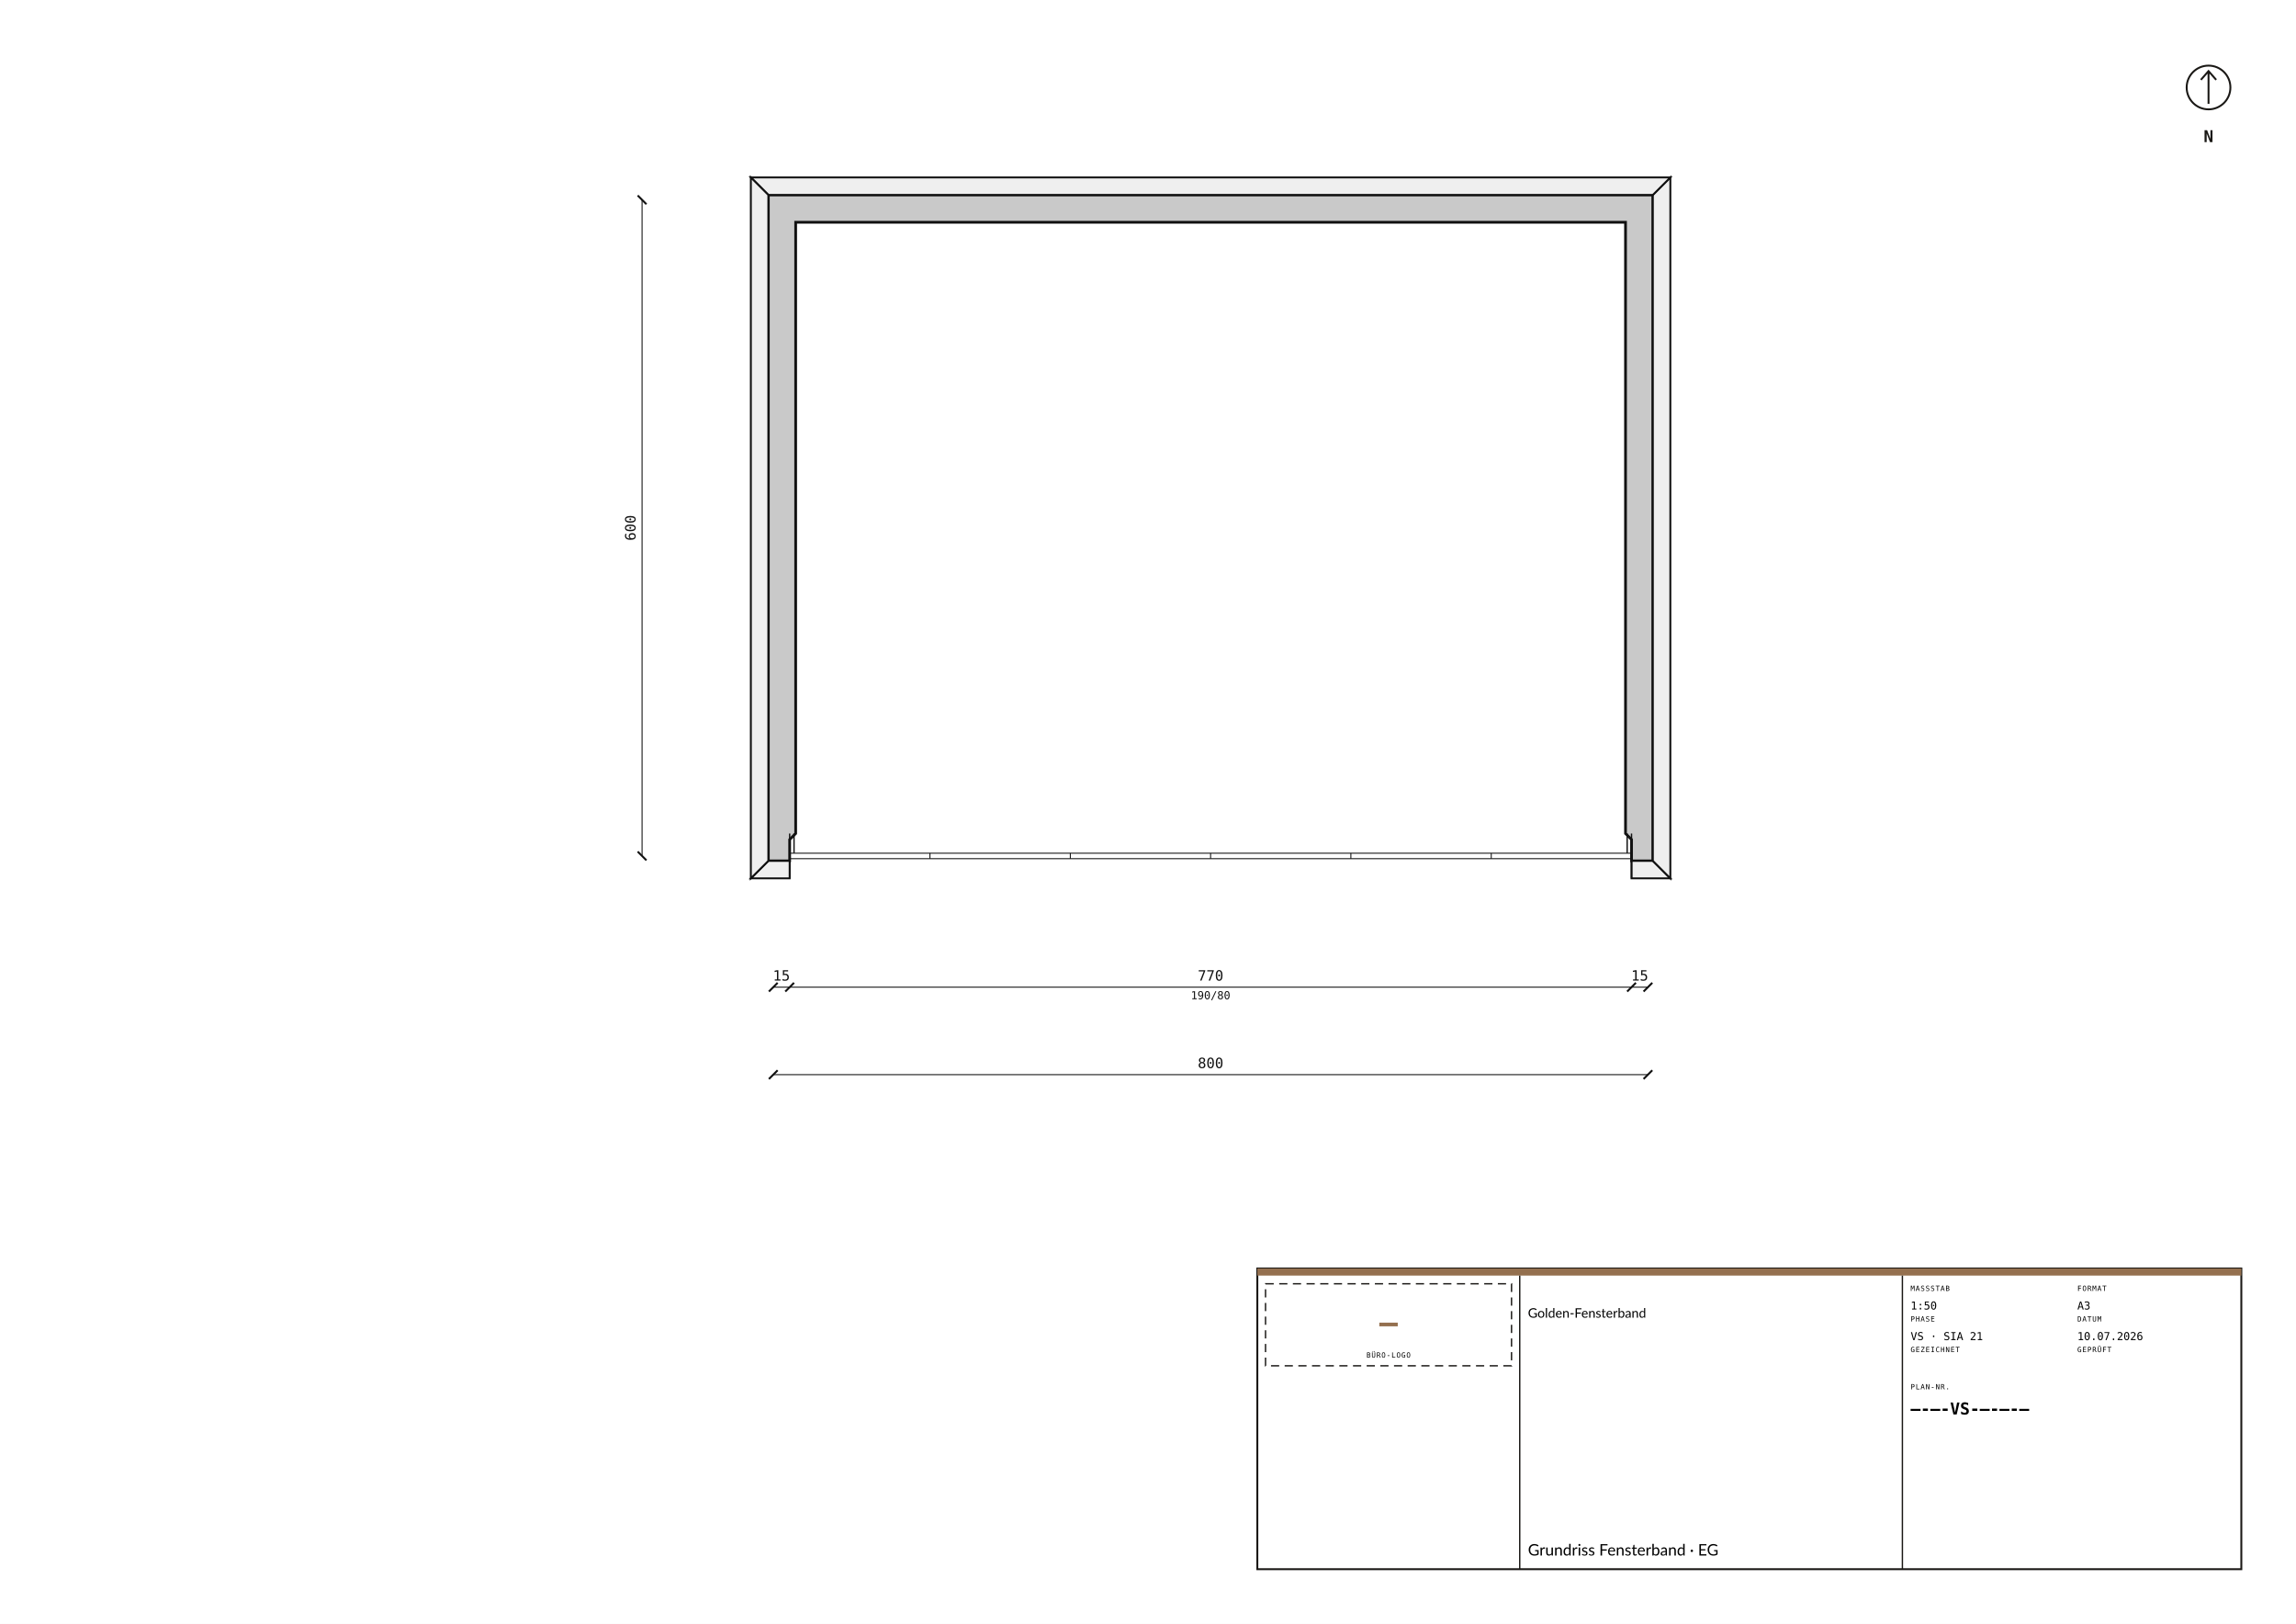
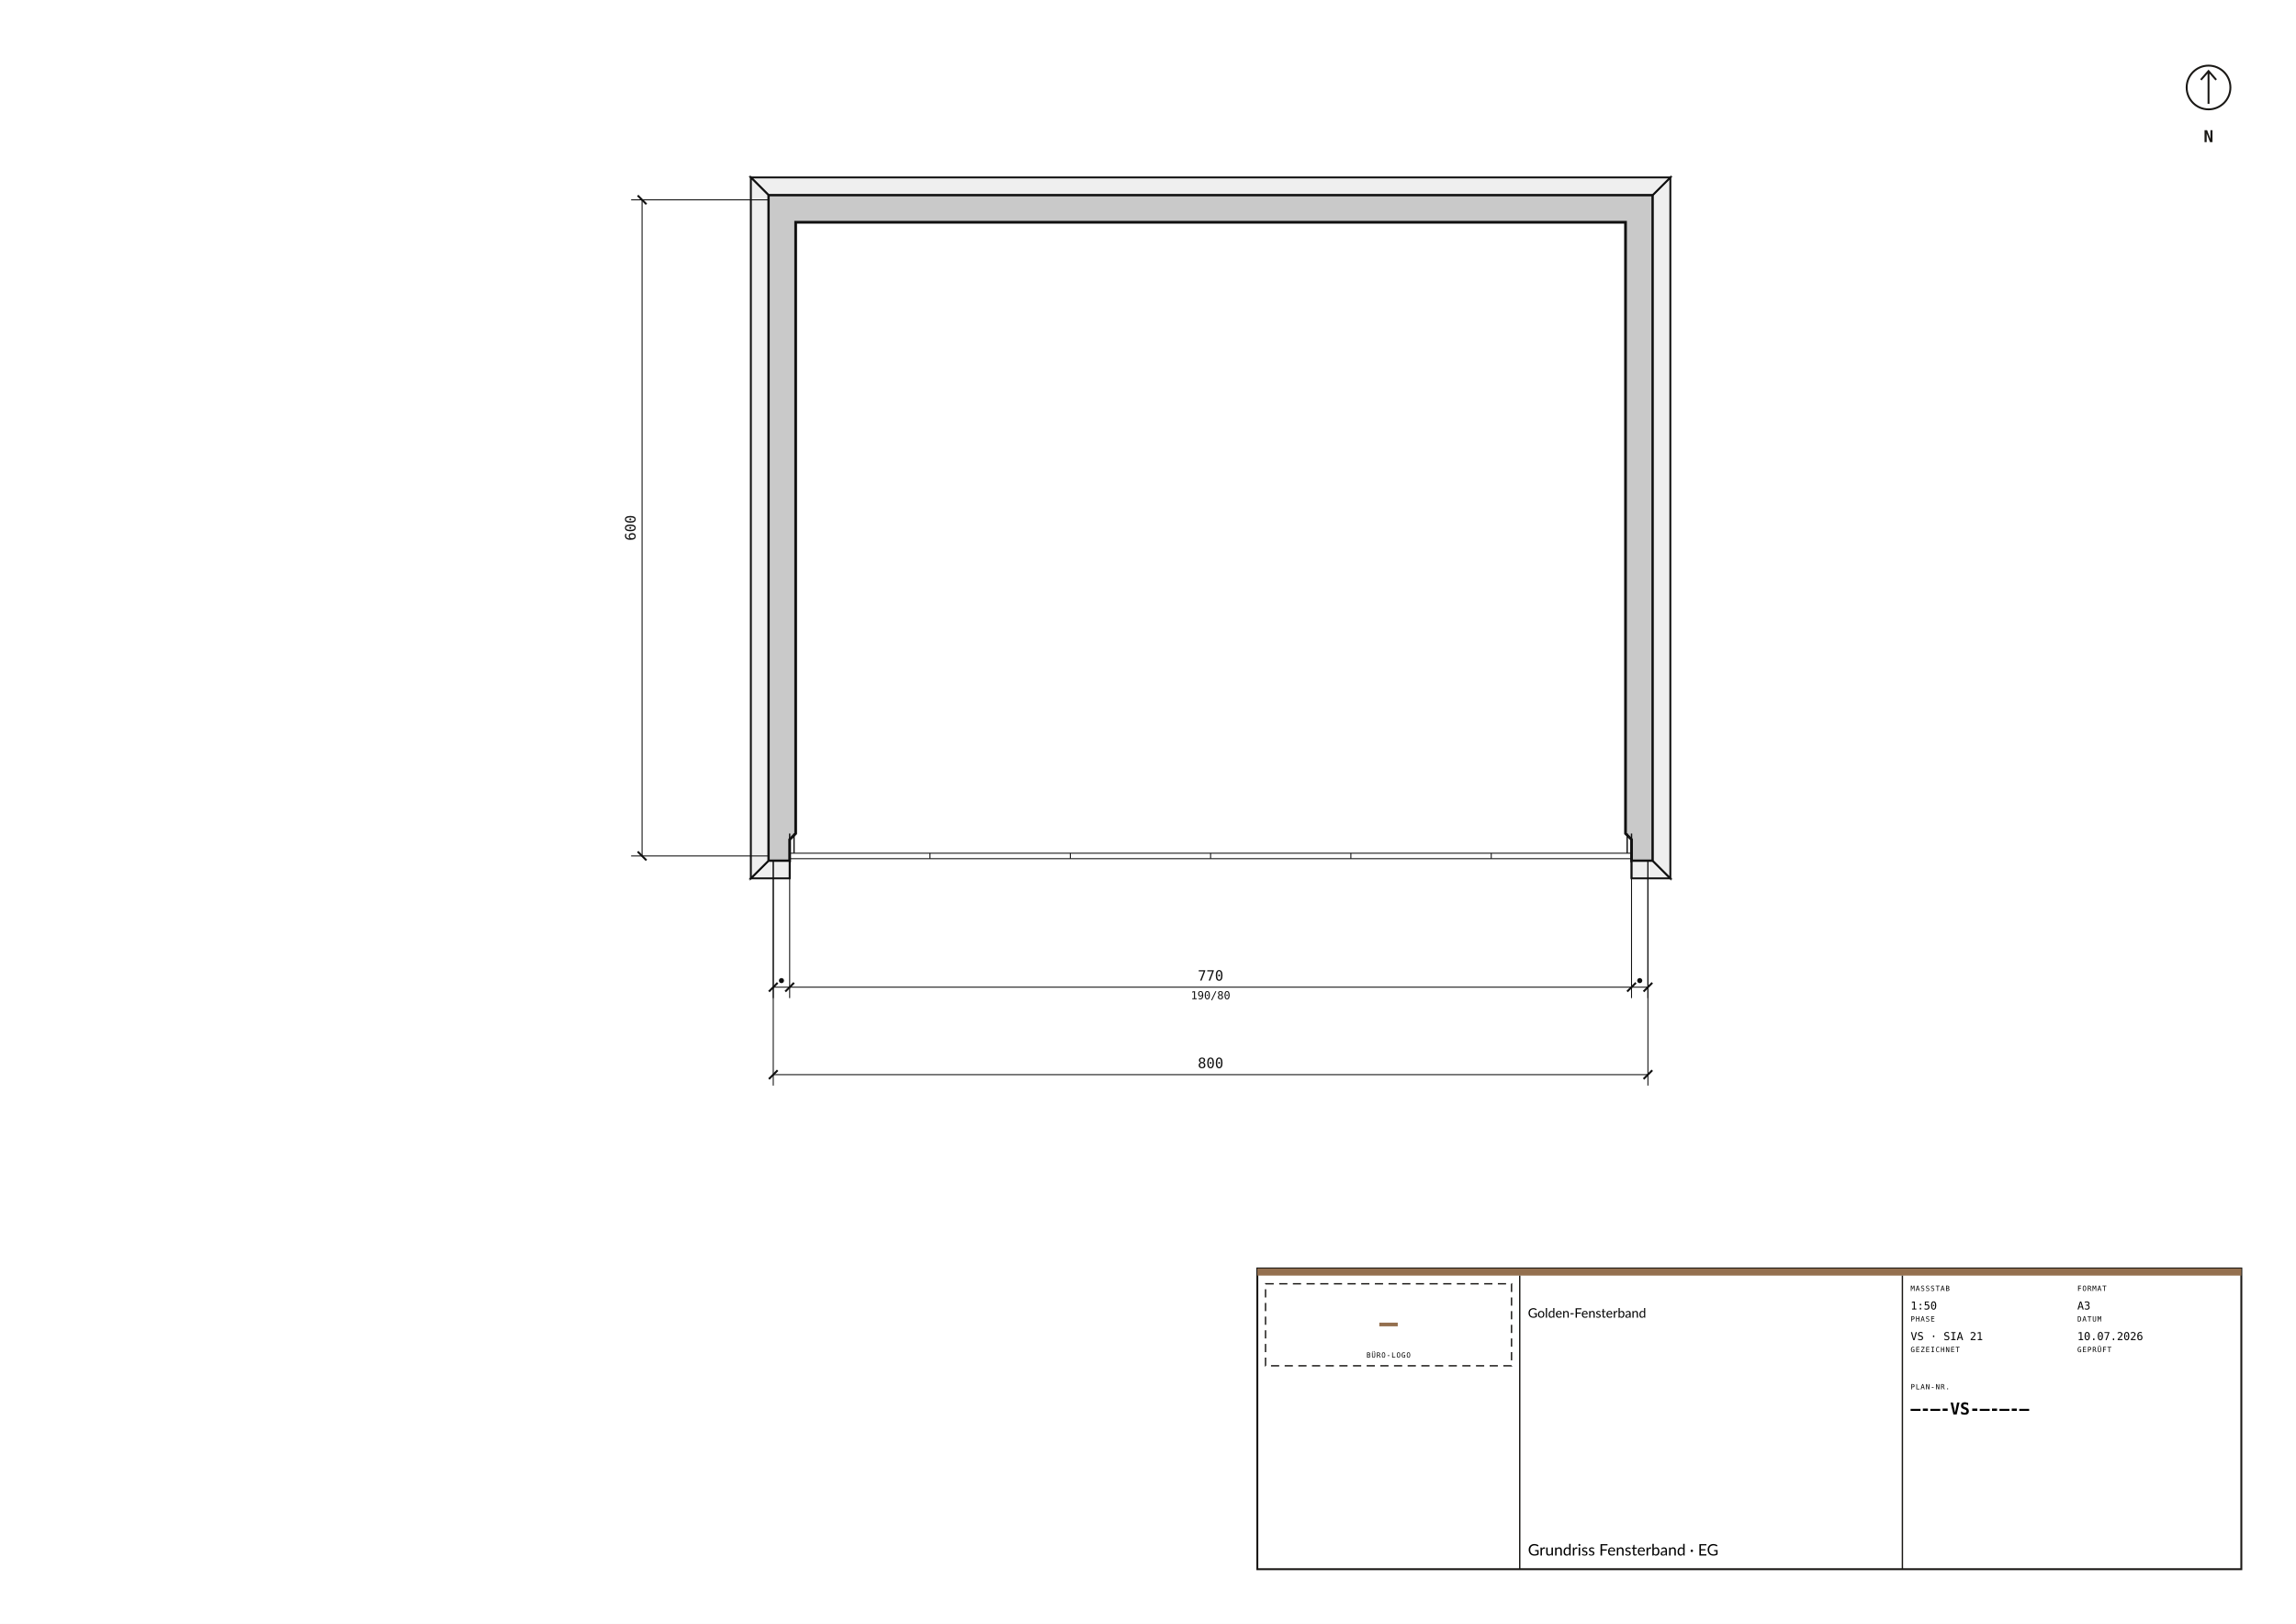
<svg xmlns="http://www.w3.org/2000/svg" width="420mm" height="297mm" viewBox="0 0 420 297" font-family="Helvetica, Arial, sans-serif">
  <rect width="420" height="297" fill="white" />
  <g transform="translate(141.45, 156.55) scale(0.02)">
    <path d="M 150 -150 L 205 -205 L 205 -5795 L 7795 -5795 L 7795 -205 L 7850 -150 L 7850 45 L 8045 45 L 8045 -6045 L -45 -6045 L -45 45 L 150 45 Z" fill-rule="evenodd" fill="#c9c9c9" stroke="#111" stroke-width="25" />
    <path d="M 8205 205 L 8045 45 L 7850 45 L 7850 205 Z M 150 205 L 150 45 L -45 45 L -205 205 Z" fill-rule="evenodd" fill="#efefef" stroke="#111" stroke-width="17.5" />
    <path d="M 8045 45 L 8045 -6045 L 8205 -6205 L 8205 205 Z" fill-rule="evenodd" fill="#efefef" stroke="#111" stroke-width="17.5" />
    <path d="M 8045 -6045 L -45 -6045 L -205 -6205 L 8205 -6205 Z" fill-rule="evenodd" fill="#efefef" stroke="#111" stroke-width="17.5" />
    <path d="M -45 -6045 L -45 45 L -205 205 L -205 -6205 Z" fill-rule="evenodd" fill="#efefef" stroke="#111" stroke-width="17.5" />
    <line x1="150" y1="-205" x2="150" y2="205" stroke="#111" stroke-width="12.5" />
    <line x1="7850" y1="-205" x2="7850" y2="205" stroke="#111" stroke-width="12.5" />
    <line x1="150" y1="25" x2="7850" y2="25" stroke="#111" stroke-width="9" />
    <line x1="150" y1="-25" x2="7850" y2="-25" stroke="#111" stroke-width="9" />
    <line x1="190" y1="-205" x2="190" y2="-25" stroke="#111" stroke-width="12.5" />
    <line x1="7810" y1="-205" x2="7810" y2="-25" stroke="#111" stroke-width="12.5" />
    <line x1="1433" y1="25" x2="1433" y2="-25" stroke="#111" stroke-width="9" />
    <line x1="2717" y1="25" x2="2717" y2="-25" stroke="#111" stroke-width="9" />
    <line x1="4000" y1="25" x2="4000" y2="-25" stroke="#111" stroke-width="9" />
    <line x1="5283" y1="25" x2="5283" y2="-25" stroke="#111" stroke-width="9" />
    <line x1="6567" y1="25" x2="6567" y2="-25" stroke="#111" stroke-width="9" />
    <g stroke="#111" fill="#111">
      <line x1="0" y1="1200" x2="8000" y2="1200" stroke-width="9" />
+       <line x1="0" y1="50" x2="0" y2="1300" stroke-width="9" />
+       <line x1="150" y1="50" x2="150" y2="1300" stroke-width="9" />
+       <line x1="7850" y1="50" x2="7850" y2="1300" stroke-width="9" />
+       <line x1="8000" y1="50" x2="8000" y2="1300" stroke-width="9" />
      <line x1="-40" y1="1240" x2="40" y2="1160" stroke-width="18" />
      <line x1="110" y1="1240" x2="190" y2="1160" stroke-width="18" />
      <line x1="7810" y1="1240" x2="7890" y2="1160" stroke-width="18" />
      <line x1="7960" y1="1240" x2="8040" y2="1160" stroke-width="18" />
-       <text x="75" y="1140" text-anchor="middle" font-size="130" font-family="'IBM Plex Mono', ui-monospace, monospace" stroke="none">15</text>
+       <circle cx="75" cy="1140" r="23.400" stroke="none" />
      <text x="4000" y="1140" text-anchor="middle" font-size="130" font-family="'IBM Plex Mono', ui-monospace, monospace" stroke="none">770</text>
      <text x="4000" y="1310" text-anchor="middle" font-size="100" font-family="'IBM Plex Mono', ui-monospace, monospace" stroke="none">190/80</text>
-       <text x="7925" y="1140" text-anchor="middle" font-size="130" font-family="'IBM Plex Mono', ui-monospace, monospace" stroke="none">15</text>
+       <circle cx="7925" cy="1140" r="23.400" stroke="none" />
    </g>
    <g stroke="#111" fill="#111">
      <line x1="0" y1="2000" x2="8000" y2="2000" stroke-width="9" />
+       <line x1="0" y1="50" x2="0" y2="2100" stroke-width="9" />
+       <line x1="8000" y1="50" x2="8000" y2="2100" stroke-width="9" />
      <line x1="-40" y1="2040" x2="40" y2="1960" stroke-width="18" />
      <line x1="7960" y1="2040" x2="8040" y2="1960" stroke-width="18" />
      <text x="4000" y="1940" text-anchor="middle" font-size="130" font-family="'IBM Plex Mono', ui-monospace, monospace" stroke="none">800</text>
    </g>
    <g stroke="#111" fill="#111">
      <line x1="-1200" y1="0" x2="-1200" y2="-6000" stroke-width="9" />
+       <line x1="-50" y1="0" x2="-1300" y2="0" stroke-width="9" />
+       <line x1="-50" y1="-6000" x2="-1300" y2="-6000" stroke-width="9" />
      <line x1="-1240" y1="-40" x2="-1160" y2="40" stroke-width="18" />
      <line x1="-1240" y1="-6040" x2="-1160" y2="-5960" stroke-width="18" />
      <text x="-1260" y="-3000" text-anchor="middle" font-size="130" font-family="'IBM Plex Mono', ui-monospace, monospace" stroke="none" transform="rotate(-90 -1260 -3000)">600</text>
    </g>
  </g>
  <g data-teil="nordpfeil" stroke="#1A1815" fill="none" stroke-width="0.35">
    <circle cx="404.00" cy="16.00" r="4" />
    <path d="M 404.00 19.00 L 404.00 13.00 M 402.60 14.60 L 404.00 13.00 L 405.40 14.60" />
    <text x="404.00" y="26.00" text-anchor="middle" font-family="'IBM Plex Mono', ui-monospace, monospace" font-size="3" font-feature-settings="'tnum'" font-weight="bold" stroke="none" fill="#1A1815">N</text>
  </g>
  <g data-teil="plankopf">
    <rect x="230" y="232" width="180" height="55" fill="white" stroke="#1A1815" stroke-width="0.35" />
    <rect x="230" y="232" width="180" height="1.3" fill="#94704F" />
    <line x1="278" y1="233.3" x2="278" y2="287" stroke="#1A1815" stroke-width="0.25" />
    <line x1="348" y1="233.3" x2="348" y2="287" stroke="#1A1815" stroke-width="0.25" />
    <rect x="231.5" y="234.8" width="45" height="15" fill="none" stroke="#1A1815" stroke-width="0.25" stroke-dasharray="1.5 1" />
    <text x="254.00" y="243.80" text-anchor="middle" font-family="'IBM Plex Mono', ui-monospace, monospace" font-size="5.6" font-feature-settings="'tnum'" font-weight="bold" fill="#94704F">—</text>
    <text x="254.00" y="248.30" text-anchor="middle" font-family="'IBM Plex Mono', ui-monospace, monospace" font-size="1.3" font-feature-settings="'tnum'" letter-spacing="0.1em">BÜRO-LOGO</text>
    <text x="279.50" y="241.00" text-anchor="start" font-family="'Lato', Helvetica, Arial, sans-serif" font-size="2.4">Golden-Fensterband</text>
    <text x="279.50" y="284.50" text-anchor="start" font-family="'Lato', Helvetica, Arial, sans-serif" font-size="2.9">Grundriss Fensterband · EG</text>
    <text x="349.50" y="236.10" text-anchor="start" font-family="'IBM Plex Mono', ui-monospace, monospace" font-size="1.3" font-feature-settings="'tnum'" letter-spacing="0.1em">MASSSTAB</text>
    <text x="349.50" y="239.50" text-anchor="start" font-family="'IBM Plex Mono', ui-monospace, monospace" font-size="2" font-feature-settings="'tnum'">1:50</text>
    <text x="380.00" y="236.10" text-anchor="start" font-family="'IBM Plex Mono', ui-monospace, monospace" font-size="1.3" font-feature-settings="'tnum'" letter-spacing="0.1em">FORMAT</text>
    <text x="380.00" y="239.50" text-anchor="start" font-family="'IBM Plex Mono', ui-monospace, monospace" font-size="2" font-feature-settings="'tnum'">A3</text>
    <text x="349.50" y="241.70" text-anchor="start" font-family="'IBM Plex Mono', ui-monospace, monospace" font-size="1.3" font-feature-settings="'tnum'" letter-spacing="0.1em">PHASE</text>
    <text x="349.50" y="245.10" text-anchor="start" font-family="'IBM Plex Mono', ui-monospace, monospace" font-size="2" font-feature-settings="'tnum'">VS · SIA 21</text>
    <text x="380.00" y="241.70" text-anchor="start" font-family="'IBM Plex Mono', ui-monospace, monospace" font-size="1.3" font-feature-settings="'tnum'" letter-spacing="0.1em">DATUM</text>
    <text x="380.00" y="245.10" text-anchor="start" font-family="'IBM Plex Mono', ui-monospace, monospace" font-size="2" font-feature-settings="'tnum'">10.07.2026</text>
    <text x="349.50" y="247.30" text-anchor="start" font-family="'IBM Plex Mono', ui-monospace, monospace" font-size="1.3" font-feature-settings="'tnum'" letter-spacing="0.1em">GEZEICHNET</text>
    <text x="380.00" y="247.30" text-anchor="start" font-family="'IBM Plex Mono', ui-monospace, monospace" font-size="1.3" font-feature-settings="'tnum'" letter-spacing="0.1em">GEPRÜFT</text>
    <text x="349.50" y="254.10" text-anchor="start" font-family="'IBM Plex Mono', ui-monospace, monospace" font-size="1.3" font-feature-settings="'tnum'" letter-spacing="0.1em">PLAN-NR.</text>
    <text x="349.50" y="258.70" text-anchor="start" font-family="'IBM Plex Mono', ui-monospace, monospace" font-size="3" font-feature-settings="'tnum'" font-weight="bold">—-—-VS-—-—-—</text>
  </g>
</svg>
